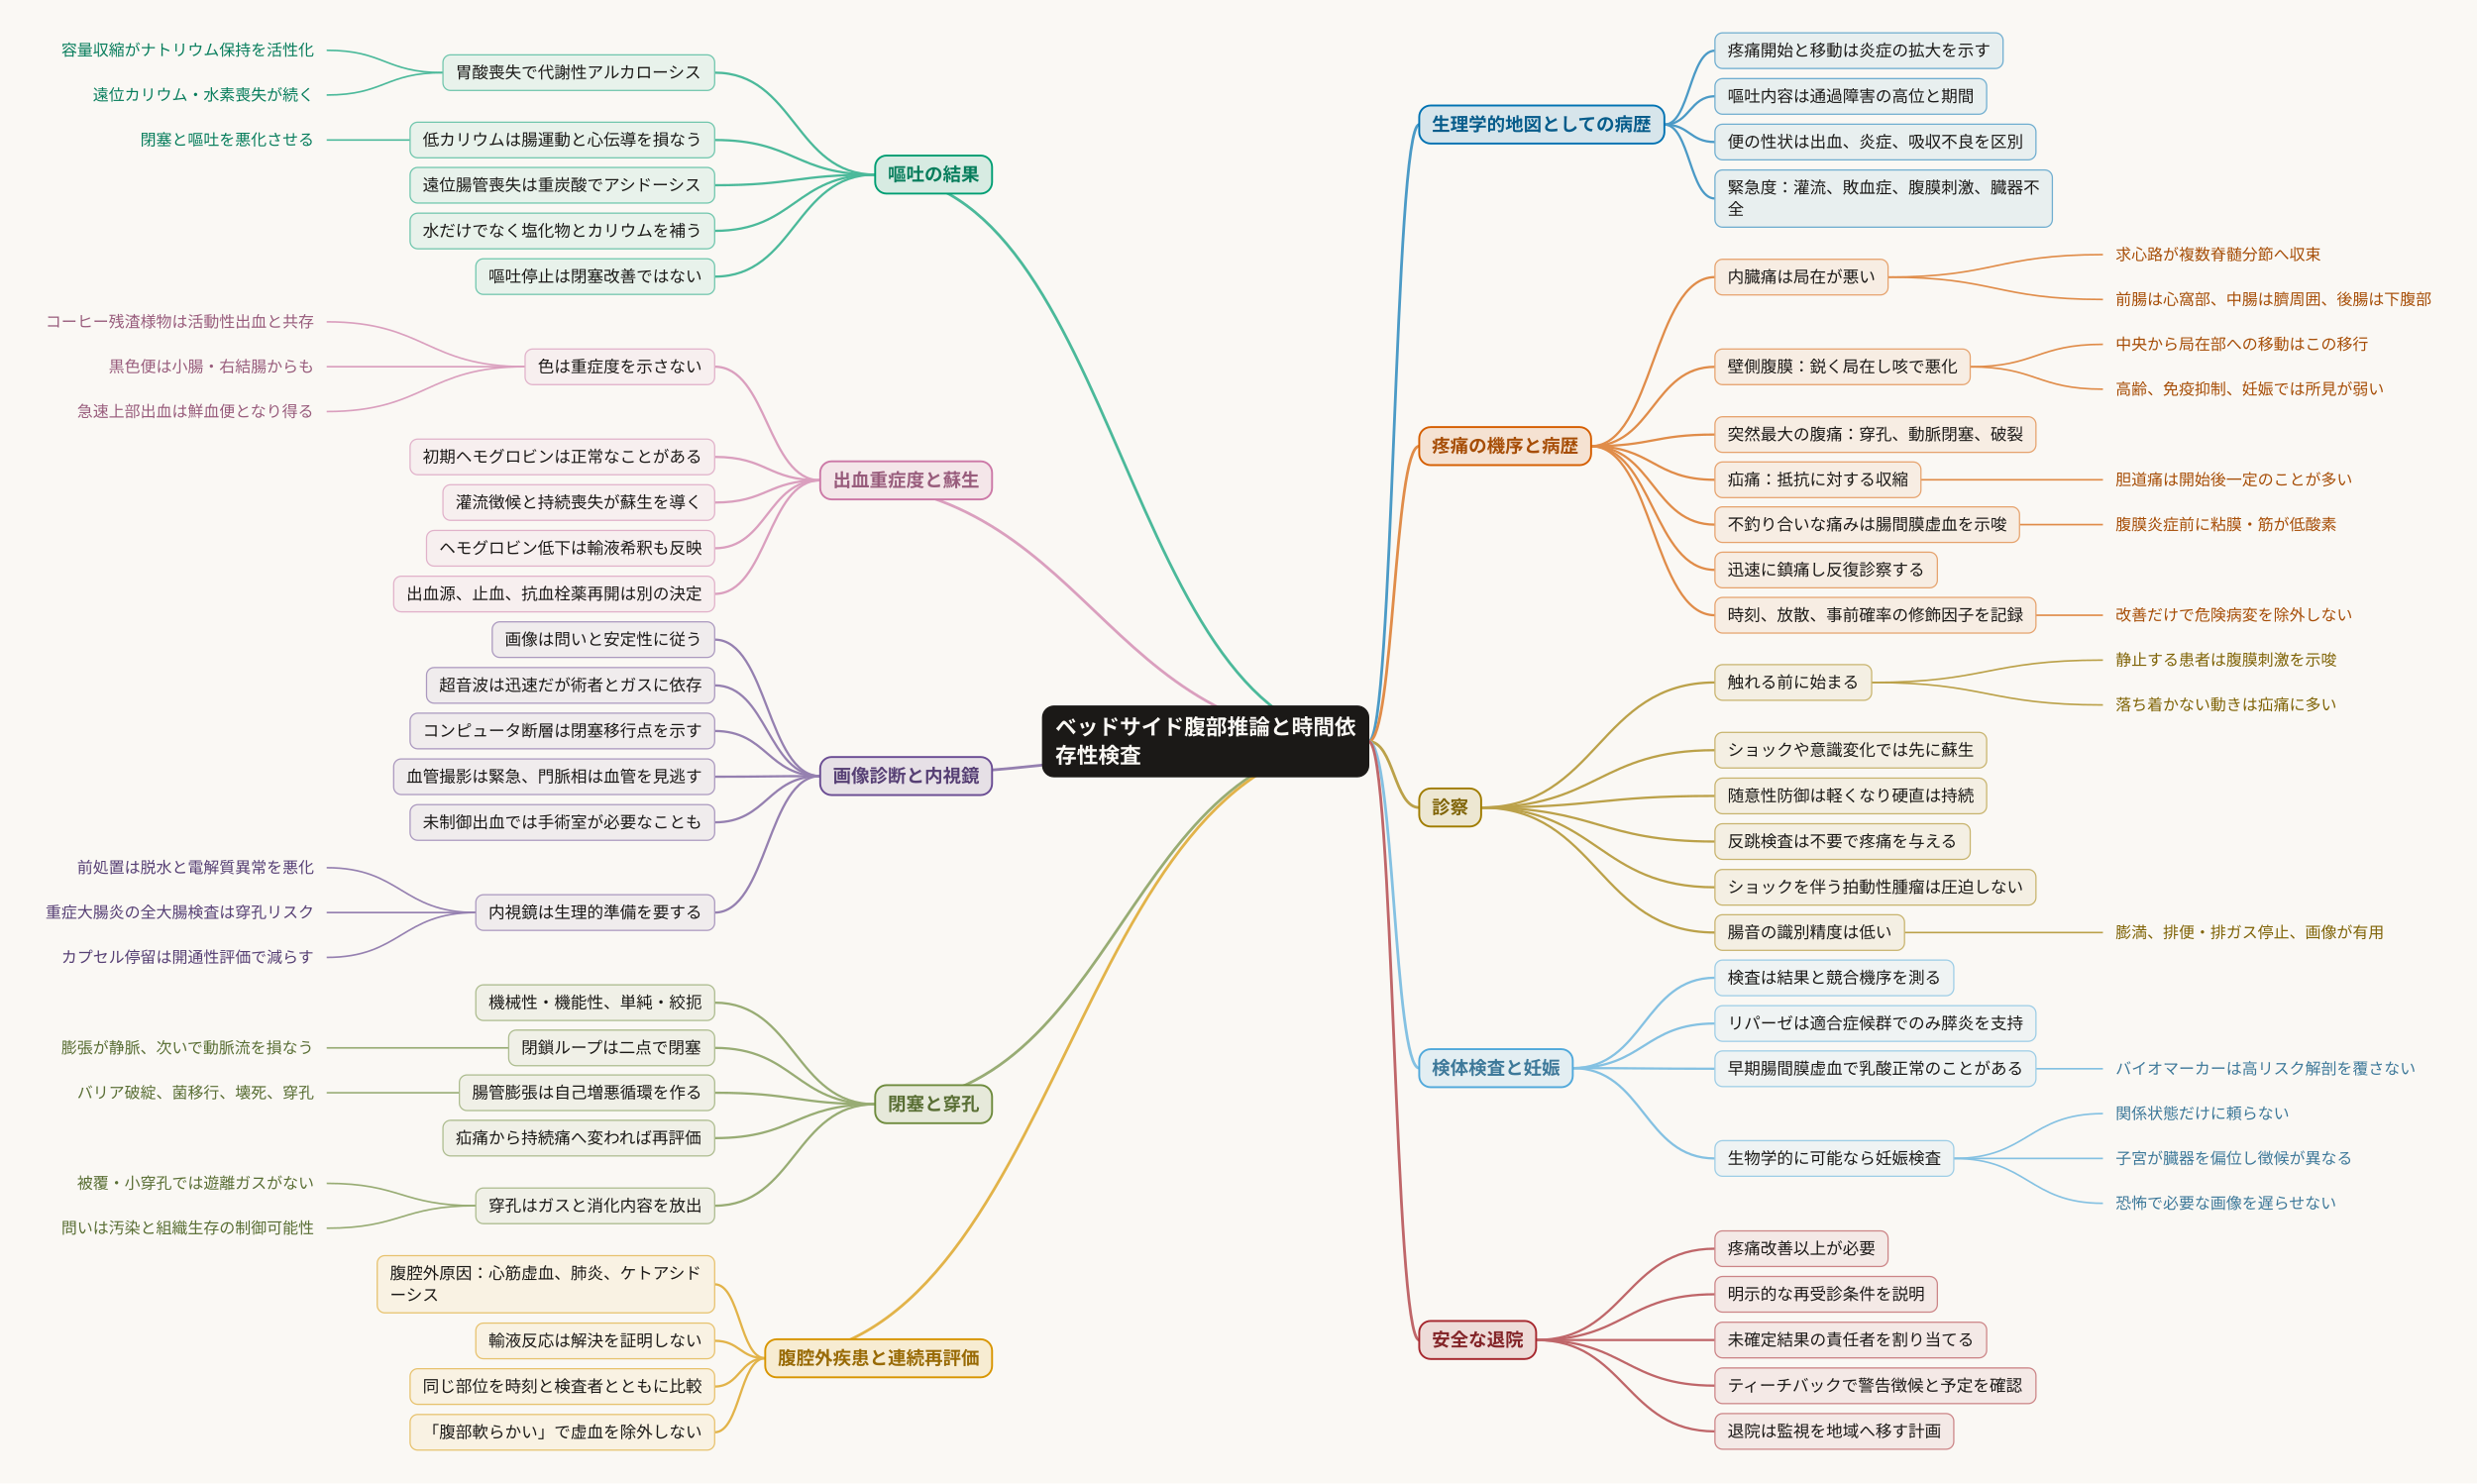
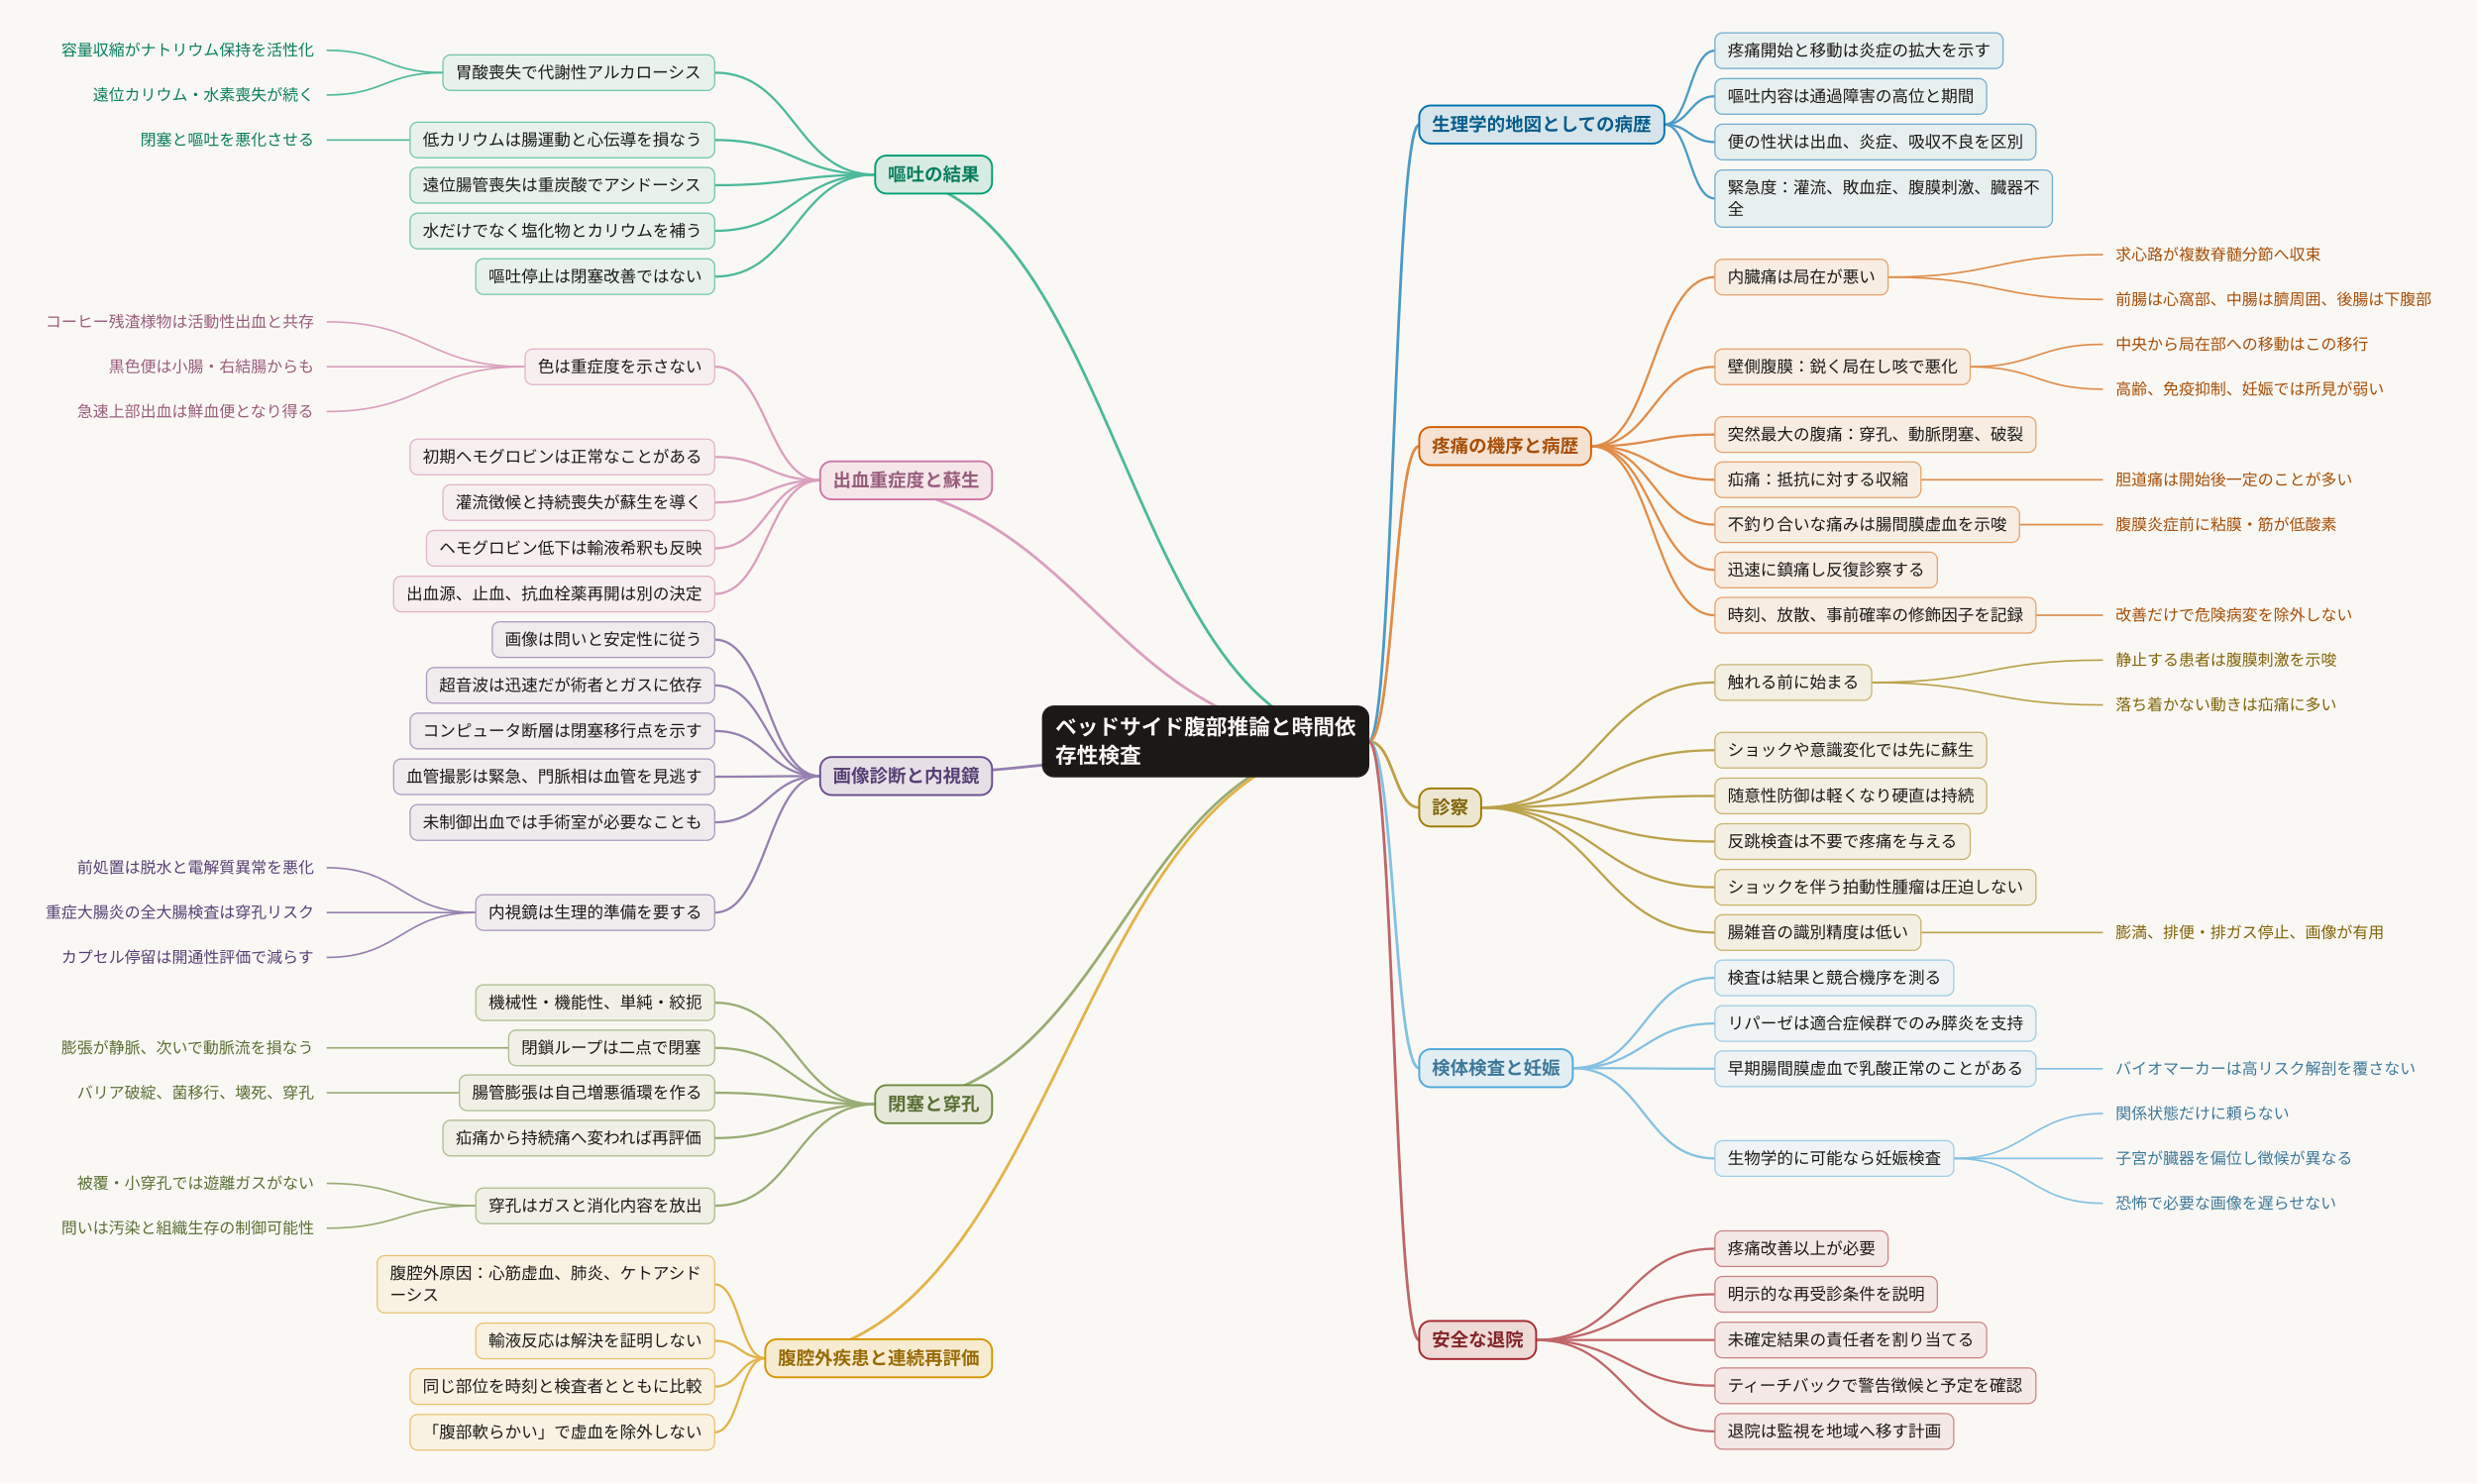
<svg xmlns="http://www.w3.org/2000/svg" class="mm" viewBox="0 0 1960 1174" width="1960" height="1174" role="img" aria-label="ベッドサイド腹部推論と時間依存性検査">
  <style>
  .mm-bg { fill: #faf8f4; }
  .mm text { font-family: 'Hiragino Sans', 'Noto Sans JP', ui-sans-serif, sans-serif; fill: #1b1917; }
  .mm .link { fill: none; stroke: #c9c1b4; }
  .mm .box { fill: none; stroke: none; }
  .mm .d0 .box { fill: #1b1917; stroke: #1b1917; }
  .mm .d0 text { fill: #faf8f4; font-weight: 650; }
  .mm .d1 text { font-weight: 600; }

  .mm .link.b0 { stroke: #4b9ac6; }
  .mm .b0.d1 .box { fill: #d7e5eb; stroke: #0072B2; stroke-width: 1.5; }
  .mm .b0.d1 text { fill: #075c8b; }
  .mm .b0.d2 .box { fill: #e8efef; stroke: #70aed0; }
  .mm .b0.d3 text, .mm .b0.d4 text { fill: #075c8b; }

  .mm .link.b1 { stroke: #e08c49; }
  .mm .b1.d1 .box { fill: #f5e2d2; stroke: #D55E00; stroke-width: 1.5; }
  .mm .b1.d1 text { fill: #a64d06; }
  .mm .b1.d2 .box { fill: #f7ede3; stroke: #e6a36e; }
  .mm .b1.d3 text, .mm .b1.d4 text { fill: #a64d06; }

  .mm .link.b2 { stroke: #4bb99a; }
  .mm .b2.d1 .box { fill: #d7ebe2; stroke: #009E73; stroke-width: 1.5; }
  .mm .b2.d1 text { fill: #077d5c; }
  .mm .b2.d2 .box { fill: #e8f2eb; stroke: #70c6ad; }
  .mm .b2.d3 text, .mm .b2.d4 text { fill: #077d5c; }

  .mm .link.b3 { stroke: #da9fbe; }
  .mm .b3.d1 .box { fill: #f4e6e9; stroke: #CC79A7; stroke-width: 1.5; }
  .mm .b3.d1 text { fill: #985c7c; }
  .mm .b3.d2 .box { fill: #f7efef; stroke: #e1b2ca; }
  .mm .b3.d3 text, .mm .b3.d4 text { fill: #985c7c; }

  .mm .link.b4 { stroke: #bba149; }
  .mm .b4.d1 .box { fill: #ede7d2; stroke: #A07C00; stroke-width: 1.5; }
  .mm .b4.d1 text { fill: #7f6306; }
  .mm .b4.d2 .box { fill: #f4efe3; stroke: #c8b46e; }
  .mm .b4.d3 text, .mm .b4.d4 text { fill: #7f6306; }

  .mm .link.b5 { stroke: #84c1e2; }
  .mm .b5.d1 .box { fill: #e3eef2; stroke: #51a9db; stroke-width: 1.5; }
  .mm .b5.d1 text { fill: #3d7899; }
  .mm .b5.d2 .box { fill: #eff3f3; stroke: #9dcde6; }
  .mm .b5.d3 text, .mm .b5.d4 text { fill: #3d7899; }

  .mm .link.b6 { stroke: #9580b0; }
  .mm .b6.d1 .box { fill: #e6e0e6; stroke: #6A4C93; stroke-width: 1.5; }
  .mm .b6.d1 text { fill: #563f74; }
  .mm .b6.d2 .box { fill: #f0eced; stroke: #ab99bf; }
  .mm .b6.d3 text, .mm .b6.d4 text { fill: #563f74; }

  .mm .link.b7 { stroke: #98ac74; }
  .mm .b7.d1 .box { fill: #e6e9da; stroke: #6E8B3D; stroke-width: 1.5; }
  .mm .b7.d1 text { fill: #596e34; }
  .mm .b7.d2 .box { fill: #f0f0e7; stroke: #adbc8f; }
  .mm .b7.d3 text, .mm .b7.d4 text { fill: #596e34; }

  .mm .link.b8 { stroke: #e2b349; }
  .mm .b8.d1 .box { fill: #f7ecd2; stroke: #d89500; stroke-width: 1.5; }
  .mm .b8.d1 text { fill: #986a05; }
  .mm .b8.d2 .box { fill: #f9f2e3; stroke: #e7c26e; }
  .mm .b8.d3 text, .mm .b8.d4 text { fill: #986a05; }

  .mm .link.b9 { stroke: #bf6669; }
  .mm .b9.d1 .box { fill: #eedbd8; stroke: #A6272E; stroke-width: 1.5; }
  .mm .b9.d1 text { fill: #832428; }
  .mm .b9.d2 .box { fill: #f4e9e6; stroke: #cc8587; }
  .mm .b9.d3 text, .mm .b9.d4 text { fill: #832428; }
@media (prefers-color-scheme: dark) {
  .mm-bg { fill: #12100e; }
  .mm text { font-family: 'Hiragino Sans', 'Noto Sans JP', ui-sans-serif, sans-serif; fill: #ece7df; }
  .mm .link { fill: none; stroke: #3d3833; }
  .mm .box { fill: none; stroke: none; }
  .mm .d0 .box { fill: #ece7df; stroke: #ece7df; }
  .mm .d0 text { fill: #12100e; font-weight: 650; }
  .mm .d1 text { font-weight: 600; }

  .mm .link.b0 { stroke: #2d6a8d; }
  .mm .b0.d1 .box { fill: #172227; stroke: #3891c3; stroke-width: 1.5; }
  .mm .b0.d1 text { fill: #65a6ca; }
  .mm .b0.d2 .box { fill: #15191b; stroke: #275772; }
  .mm .b0.d3 text, .mm .b0.d4 text { fill: #65a6ca; }

  .mm .link.b1 { stroke: #a15f2b; }
  .mm .b1.d1 .box { fill: #2f2014; stroke: #de8138; stroke-width: 1.5; }
  .mm .b1.d1 text { fill: #e29a62; }
  .mm .b1.d2 .box { fill: #201811; stroke: #824e25; }
  .mm .b1.d3 text, .mm .b1.d4 text { fill: #e29a62; }

  .mm .link.b2 { stroke: #2d826a; }
  .mm .b2.d1 .box { fill: #172720; stroke: #38b392; stroke-width: 1.5; }
  .mm .b2.d1 text { fill: #65c0a5; }
  .mm .b2.d2 .box { fill: #151b17; stroke: #276a57; }
  .mm .b2.d3 text, .mm .b2.d4 text { fill: #65c0a5; }

  .mm .link.b3 { stroke: #9c6e86; }
  .mm .b3.d1 .box { fill: #2e2326; stroke: #d796ba; stroke-width: 1.5; }
  .mm .b3.d1 text { fill: #dcaac3; }
  .mm .b3.d2 .box { fill: #20191a; stroke: #7e5a6d; }
  .mm .b3.d3 text, .mm .b3.d4 text { fill: #dcaac3; }

  .mm .link.b4 { stroke: #84702b; }
  .mm .b4.d1 .box { fill: #292314; stroke: #b59938; stroke-width: 1.5; }
  .mm .b4.d1 text { fill: #c3ac62; }
  .mm .b4.d2 .box { fill: #1d1a11; stroke: #6c5b25; }
  .mm .b4.d3 text, .mm .b4.d4 text { fill: #c3ac62; }

  .mm .link.b5 { stroke: #5c8eab; }
  .mm .b5.d1 .box { fill: #21292d; stroke: #7bc4ee; stroke-width: 1.5; }
  .mm .b5.d1 text { fill: #97cdea; }
  .mm .b5.d2 .box { fill: #191d1e; stroke: #4c7389; }
  .mm .b5.d3 text, .mm .b5.d4 text { fill: #97cdea; }

  .mm .link.b6 { stroke: #67557c; }
  .mm .b6.d1 .box { fill: #231e24; stroke: #8b73ab; stroke-width: 1.5; }
  .mm .b6.d1 text { fill: #a390b8; }
  .mm .b6.d2 .box { fill: #1a1719; stroke: #554664; }
  .mm .b6.d3 text, .mm .b6.d4 text { fill: #a390b8; }

  .mm .link.b7 { stroke: #69784d; }
  .mm .b7.d1 .box { fill: #23251b; stroke: #8ea568; stroke-width: 1.5; }
  .mm .b7.d1 text { fill: #a6b686; }
  .mm .b7.d2 .box { fill: #1b1a14; stroke: #566240; }
  .mm .b7.d3 text, .mm .b7.d4 text { fill: #a6b686; }

  .mm .link.b8 { stroke: #ab832b; }
  .mm .b8.d1 .box { fill: #312714; stroke: #ecb438; stroke-width: 1.5; }
  .mm .b8.d1 text { fill: #ecc162; }
  .mm .b8.d2 .box { fill: #211b11; stroke: #8a6a25; }
  .mm .b8.d3 text, .mm .b8.d4 text { fill: #ecc162; }

  .mm .link.b9 { stroke: #884245; }
  .mm .b9.d1 .box { fill: #2a1a19; stroke: #ba575c; stroke-width: 1.5; }
  .mm .b9.d1 text { fill: #c67b7d; }
  .mm .b9.d2 .box { fill: #1e1513; stroke: #6e3739; }
  .mm .b9.d3 text, .mm .b9.d4 text { fill: #c67b7d; }
}
</style>
  <rect class="mm-bg" width="1960" height="1174" />
  <path class="link b0" data-depth="1" stroke-width="2.2" d="M1083.0,586.8 C1103.0,586.8 1103.0,98.6 1123.0,98.6" />
  <path class="link b1" data-depth="1" stroke-width="2.2" d="M1083.0,586.8 C1103.0,586.8 1103.0,353.1 1123.0,353.1" />
  <path class="link b2" data-depth="1" stroke-width="2.2" d="M1083.0,586.8 C887.8,586.8 887.8,138.2 692.5,138.2" />
  <path class="link b3" data-depth="1" stroke-width="2.2" d="M1083.0,586.8 C866.0,586.8 866.0,380.1 649.0,380.1" />
  <path class="link b4" data-depth="1" stroke-width="2.2" d="M1083.0,586.8 C1103.0,586.8 1103.0,639.1 1123.0,639.1" />
  <path class="link b5" data-depth="1" stroke-width="2.2" d="M1083.0,586.8 C1103.0,586.8 1103.0,845.3 1123.0,845.3" />
  <path class="link b6" data-depth="1" stroke-width="2.2" d="M1083.0,586.8 C866.0,586.8 866.0,614.2 649.0,614.2" />
  <path class="link b7" data-depth="1" stroke-width="2.2" d="M1083.0,586.8 C887.8,586.8 887.8,873.9 692.5,873.9" />
  <path class="link b8" data-depth="1" stroke-width="2.2" d="M1083.0,586.8 C844.2,586.8 844.2,1074.9 605.5,1074.9" />
  <path class="link b9" data-depth="1" stroke-width="2.2" d="M1083.0,586.8 C1103.0,586.8 1103.0,1060.5 1123.0,1060.5" />
  <g class="node d0 b0" data-depth="0">
    <rect class="box" x="825.0" y="558.8" width="258.0" height="55.9" rx="9" />
    <text x="835.0" y="581.3" font-size="17.0">ベッドサイド腹部推論と時間依</text>
    <text x="835.0" y="603.8" font-size="17.0">存性検査</text>
  </g>
  <path class="link b0" data-depth="2" stroke-width="1.8" d="M1317.0,98.6 C1337.0,98.6 1337.0,40.1 1357.0,40.1" />
  <path class="link b0" data-depth="2" stroke-width="1.8" d="M1317.0,98.6 C1337.0,98.6 1337.0,76.2 1357.0,76.2" />
  <path class="link b0" data-depth="2" stroke-width="1.8" d="M1317.0,98.6 C1337.0,98.6 1337.0,112.4 1357.0,112.4" />
  <path class="link b0" data-depth="2" stroke-width="1.8" d="M1317.0,98.6 C1337.0,98.6 1337.0,157.1 1357.0,157.1" />
  <g class="node d1 b0" data-depth="1">
    <rect class="box" x="1123.0" y="83.5" width="194.0" height="30.1" rx="9" />
    <text x="1133.0" y="103.5" font-size="14.5">生理学的地図としての病歴</text>
  </g>
  <g class="node d2 b0" data-depth="2">
    <rect class="box" x="1357.0" y="26.0" width="228.0" height="28.2" rx="6" />
    <text x="1367.0" y="44.5" font-size="13.0">疼痛開始と移動は炎症の拡大を示す</text>
  </g>
  <g class="node d2 b0" data-depth="2">
    <rect class="box" x="1357.0" y="62.2" width="215.0" height="28.2" rx="6" />
    <text x="1367.0" y="80.7" font-size="13.0">嘔吐内容は通過障害の高位と期間</text>
  </g>
  <g class="node d2 b0" data-depth="2">
    <rect class="box" x="1357.0" y="98.3" width="254.0" height="28.2" rx="6" />
    <text x="1367.0" y="116.8" font-size="13.0">便の性状は出血、炎症、吸収不良を区別</text>
  </g>
  <g class="node d2 b0" data-depth="2">
    <rect class="box" x="1357.0" y="134.5" width="267.0" height="45.3" rx="6" />
    <text x="1367.0" y="153.0" font-size="13.0">緊急度：灌流、敗血症、腹膜刺激、臓器不</text>
    <text x="1367.0" y="170.1" font-size="13.0">全</text>
  </g>
  <path class="link b1" data-depth="2" stroke-width="1.8" d="M1259.0,353.1 C1308.0,353.1 1308.0,219.3 1357.0,219.3" />
  <path class="link b1" data-depth="2" stroke-width="1.8" d="M1259.0,353.1 C1308.0,353.1 1308.0,290.3 1357.0,290.3" />
  <path class="link b1" data-depth="2" stroke-width="1.8" d="M1259.0,353.1 C1308.0,353.1 1308.0,343.9 1357.0,343.9" />
  <path class="link b1" data-depth="2" stroke-width="1.8" d="M1259.0,353.1 C1308.0,353.1 1308.0,379.7 1357.0,379.7" />
  <path class="link b1" data-depth="2" stroke-width="1.8" d="M1259.0,353.1 C1308.0,353.1 1308.0,415.2 1357.0,415.2" />
  <path class="link b1" data-depth="2" stroke-width="1.8" d="M1259.0,353.1 C1308.0,353.1 1308.0,451.0 1357.0,451.0" />
  <path class="link b1" data-depth="2" stroke-width="1.8" d="M1259.0,353.1 C1308.0,353.1 1308.0,486.9 1357.0,486.9" />
  <g class="node d1 b1" data-depth="1">
    <rect class="box" x="1123.0" y="338.0" width="136.0" height="30.1" rx="9" />
    <text x="1133.0" y="358.0" font-size="14.5">疼痛の機序と病歴</text>
  </g>
  <path class="link b1" data-depth="3" stroke-width="1.3" d="M1494.0,219.3 C1579.0,219.3 1579.0,201.5 1664.0,201.5" />
  <path class="link b1" data-depth="3" stroke-width="1.3" d="M1494.0,219.3 C1579.0,219.3 1579.0,237.0 1664.0,237.0" />
  <g class="node d2 b1" data-depth="2">
    <rect class="box" x="1357.0" y="205.2" width="137.0" height="28.2" rx="6" />
    <text x="1367.0" y="223.7" font-size="13.0">内臓痛は局在が悪い</text>
  </g>
  <g class="node d3 b1" data-depth="3">
    <rect class="box" x="1664.0" y="187.8" width="182.5" height="27.5" rx="6" />
    <text x="1674.0" y="205.8" font-size="12.5">求心路が複数脊髄分節へ収束</text>
  </g>
  <g class="node d3 b1" data-depth="3">
    <rect class="box" x="1664.0" y="223.3" width="270.0" height="27.5" rx="6" />
    <text x="1674.0" y="241.3" font-size="12.5">前腸は心窩部、中腸は臍周囲、後腸は下腹部</text>
  </g>
  <path class="link b1" data-depth="3" stroke-width="1.3" d="M1559.0,290.3 C1611.5,290.3 1611.5,272.5 1664.0,272.5" />
  <path class="link b1" data-depth="3" stroke-width="1.3" d="M1559.0,290.3 C1611.5,290.3 1611.5,308.0 1664.0,308.0" />
  <g class="node d2 b1" data-depth="2">
    <rect class="box" x="1357.0" y="276.2" width="202.0" height="28.2" rx="6" />
    <text x="1367.0" y="294.7" font-size="13.0">壁側腹膜：鋭く局在し咳で悪化</text>
  </g>
  <g class="node d3 b1" data-depth="3">
    <rect class="box" x="1664.0" y="258.8" width="220.0" height="27.5" rx="6" />
    <text x="1674.0" y="276.8" font-size="12.5">中央から局在部への移動はこの移行</text>
  </g>
  <g class="node d3 b1" data-depth="3">
    <rect class="box" x="1664.0" y="294.3" width="232.5" height="27.5" rx="6" />
    <text x="1674.0" y="312.3" font-size="12.5">高齢、免疫抑制、妊娠では所見が弱い</text>
  </g>
  <g class="node d2 b1" data-depth="2">
    <rect class="box" x="1357.0" y="329.8" width="254.0" height="28.2" rx="6" />
    <text x="1367.0" y="348.3" font-size="13.0">突然最大の腹痛：穿孔、動脈閉塞、破裂</text>
  </g>
  <path class="link b1" data-depth="3" stroke-width="1.3" d="M1520.0,379.7 C1592.0,379.7 1592.0,379.7 1664.0,379.7" />
  <g class="node d2 b1" data-depth="2">
    <rect class="box" x="1357.0" y="365.6" width="163.0" height="28.2" rx="6" />
    <text x="1367.0" y="384.1" font-size="13.0">疝痛：抵抗に対する収縮</text>
  </g>
  <g class="node d3 b1" data-depth="3">
    <rect class="box" x="1664.0" y="366.0" width="207.5" height="27.5" rx="6" />
    <text x="1674.0" y="384.0" font-size="12.5">胆道痛は開始後一定のことが多い</text>
  </g>
  <path class="link b1" data-depth="3" stroke-width="1.3" d="M1598.0,415.2 C1631.0,415.2 1631.0,415.2 1664.0,415.2" />
  <g class="node d2 b1" data-depth="2">
    <rect class="box" x="1357.0" y="401.1" width="241.0" height="28.2" rx="6" />
    <text x="1367.0" y="419.6" font-size="13.0">不釣り合いな痛みは腸間膜虚血を示唆</text>
  </g>
  <g class="node d3 b1" data-depth="3">
    <rect class="box" x="1664.0" y="401.5" width="195.0" height="27.5" rx="6" />
    <text x="1674.0" y="419.5" font-size="12.5">腹膜炎症前に粘膜・筋が低酸素</text>
  </g>
  <g class="node d2 b1" data-depth="2">
    <rect class="box" x="1357.0" y="437.0" width="176.0" height="28.2" rx="6" />
    <text x="1367.0" y="455.5" font-size="13.0">迅速に鎮痛し反復診察する</text>
  </g>
  <path class="link b1" data-depth="3" stroke-width="1.3" d="M1611.0,486.9 C1637.5,486.9 1637.5,486.9 1664.0,486.9" />
  <g class="node d2 b1" data-depth="2">
    <rect class="box" x="1357.0" y="472.8" width="254.0" height="28.2" rx="6" />
    <text x="1367.0" y="491.3" font-size="13.0">時刻、放散、事前確率の修飾因子を記録</text>
  </g>
  <g class="node d3 b1" data-depth="3">
    <rect class="box" x="1664.0" y="473.1" width="207.5" height="27.5" rx="6" />
    <text x="1674.0" y="491.1" font-size="12.5">改善だけで危険病変を除外しない</text>
  </g>
  <path class="link b2" data-depth="2" stroke-width="1.8" d="M692.5,138.2 C629.0,138.2 629.0,57.5 565.5,57.5" />
  <path class="link b2" data-depth="2" stroke-width="1.8" d="M692.5,138.2 C629.0,138.2 629.0,110.8 565.5,110.8" />
  <path class="link b2" data-depth="2" stroke-width="1.8" d="M692.5,138.2 C629.0,138.2 629.0,146.6 565.5,146.6" />
  <path class="link b2" data-depth="2" stroke-width="1.8" d="M692.5,138.2 C629.0,138.2 629.0,182.7 565.5,182.7" />
  <path class="link b2" data-depth="2" stroke-width="1.8" d="M692.5,138.2 C629.0,138.2 629.0,218.9 565.5,218.9" />
  <g class="node d1 b2" data-depth="1">
    <rect class="box" x="692.5" y="123.1" width="92.5" height="30.1" rx="9" />
    <text x="702.5" y="143.1" font-size="14.5">嘔吐の結果</text>
  </g>
  <path class="link b2" data-depth="3" stroke-width="1.3" d="M350.5,57.5 C304.5,57.5 304.5,39.8 258.5,39.8" />
  <path class="link b2" data-depth="3" stroke-width="1.3" d="M350.5,57.5 C304.5,57.5 304.5,75.2 258.5,75.2" />
  <g class="node d2 b2" data-depth="2">
    <rect class="box" x="350.5" y="43.4" width="215.0" height="28.2" rx="6" />
    <text x="360.5" y="61.9" font-size="13.0">胃酸喪失で代謝性アルカローシス</text>
  </g>
  <g class="node d3 b2" data-depth="3">
    <rect class="box" x="38.5" y="26.0" width="220.0" height="27.5" rx="6" />
    <text x="48.5" y="44.0" font-size="12.5">容量収縮がナトリウム保持を活性化</text>
  </g>
  <g class="node d3 b2" data-depth="3">
    <rect class="box" x="63.5" y="61.5" width="195.0" height="27.5" rx="6" />
    <text x="73.5" y="79.5" font-size="12.5">遠位カリウム・水素喪失が続く</text>
  </g>
  <path class="link b2" data-depth="3" stroke-width="1.3" d="M324.5,110.8 C291.5,110.8 291.5,110.8 258.5,110.8" />
  <g class="node d2 b2" data-depth="2">
    <rect class="box" x="324.5" y="96.7" width="241.0" height="28.2" rx="6" />
    <text x="334.5" y="115.2" font-size="13.0">低カリウムは腸運動と心伝導を損なう</text>
  </g>
  <g class="node d3 b2" data-depth="3">
    <rect class="box" x="101.0" y="97.0" width="157.5" height="27.5" rx="6" />
    <text x="111.0" y="115.0" font-size="12.5">閉塞と嘔吐を悪化させる</text>
  </g>
  <g class="node d2 b2" data-depth="2">
    <rect class="box" x="324.5" y="132.5" width="241.0" height="28.2" rx="6" />
    <text x="334.5" y="151.0" font-size="13.0">遠位腸管喪失は重炭酸でアシドーシス</text>
  </g>
  <g class="node d2 b2" data-depth="2">
    <rect class="box" x="324.5" y="168.7" width="241.0" height="28.2" rx="6" />
    <text x="334.5" y="187.2" font-size="13.0">水だけでなく塩化物とカリウムを補う</text>
  </g>
  <g class="node d2 b2" data-depth="2">
    <rect class="box" x="376.5" y="204.8" width="189.0" height="28.2" rx="6" />
    <text x="386.5" y="223.3" font-size="13.0">嘔吐停止は閉塞改善ではない</text>
  </g>
  <path class="link b3" data-depth="2" stroke-width="1.8" d="M649.0,380.1 C607.2,380.1 607.2,290.2 565.5,290.2" />
  <path class="link b3" data-depth="2" stroke-width="1.8" d="M649.0,380.1 C607.2,380.1 607.2,361.6 565.5,361.6" />
  <path class="link b3" data-depth="2" stroke-width="1.8" d="M649.0,380.1 C607.2,380.1 607.2,397.7 565.5,397.7" />
  <path class="link b3" data-depth="2" stroke-width="1.8" d="M649.0,380.1 C607.2,380.1 607.2,433.9 565.5,433.9" />
  <path class="link b3" data-depth="2" stroke-width="1.8" d="M649.0,380.1 C607.2,380.1 607.2,470.0 565.5,470.0" />
  <g class="node d1 b3" data-depth="1">
    <rect class="box" x="649.0" y="365.1" width="136.0" height="30.1" rx="9" />
    <text x="659.0" y="385.1" font-size="14.5">出血重症度と蘇生</text>
  </g>
  <path class="link b3" data-depth="3" stroke-width="1.3" d="M415.5,290.2 C337.0,290.2 337.0,254.7 258.5,254.7" />
  <path class="link b3" data-depth="3" stroke-width="1.3" d="M415.5,290.2 C337.0,290.2 337.0,290.2 258.5,290.2" />
  <path class="link b3" data-depth="3" stroke-width="1.3" d="M415.5,290.2 C337.0,290.2 337.0,325.7 258.5,325.7" />
  <g class="node d2 b3" data-depth="2">
    <rect class="box" x="415.5" y="276.2" width="150.0" height="28.2" rx="6" />
    <text x="425.5" y="294.7" font-size="13.0">色は重症度を示さない</text>
  </g>
  <g class="node d3 b3" data-depth="3">
    <rect class="box" x="26.0" y="241.0" width="232.5" height="27.5" rx="6" />
    <text x="36.0" y="259.0" font-size="12.5">コーヒー残渣様物は活動性出血と共存</text>
  </g>
  <g class="node d3 b3" data-depth="3">
    <rect class="box" x="76.0" y="276.5" width="182.5" height="27.5" rx="6" />
    <text x="86.0" y="294.5" font-size="12.5">黒色便は小腸・右結腸からも</text>
  </g>
  <g class="node d3 b3" data-depth="3">
    <rect class="box" x="51.0" y="312.0" width="207.5" height="27.5" rx="6" />
    <text x="61.0" y="330.0" font-size="12.5">急速上部出血は鮮血便となり得る</text>
  </g>
  <g class="node d2 b3" data-depth="2">
    <rect class="box" x="324.5" y="347.5" width="241.0" height="28.2" rx="6" />
    <text x="334.5" y="366.0" font-size="13.0">初期ヘモグロビンは正常なことがある</text>
  </g>
  <g class="node d2 b3" data-depth="2">
    <rect class="box" x="350.5" y="383.6" width="215.0" height="28.2" rx="6" />
    <text x="360.5" y="402.1" font-size="13.0">灌流徴候と持続喪失が蘇生を導く</text>
  </g>
  <g class="node d2 b3" data-depth="2">
    <rect class="box" x="337.5" y="419.8" width="228.0" height="28.2" rx="6" />
    <text x="347.5" y="438.3" font-size="13.0">ヘモグロビン低下は輸液希釈も反映</text>
  </g>
  <g class="node d2 b3" data-depth="2">
    <rect class="box" x="311.5" y="456.0" width="254.0" height="28.2" rx="6" />
    <text x="321.5" y="474.5" font-size="13.0">出血源、止血、抗血栓薬再開は別の決定</text>
  </g>
  <path class="link b4" data-depth="2" stroke-width="1.8" d="M1172.0,639.1 C1264.5,639.1 1264.5,540.1 1357.0,540.1" />
  <path class="link b4" data-depth="2" stroke-width="1.8" d="M1172.0,639.1 C1264.5,639.1 1264.5,593.7 1357.0,593.7" />
  <path class="link b4" data-depth="2" stroke-width="1.8" d="M1172.0,639.1 C1264.5,639.1 1264.5,629.9 1357.0,629.9" />
  <path class="link b4" data-depth="2" stroke-width="1.8" d="M1172.0,639.1 C1264.5,639.1 1264.5,666.0 1357.0,666.0" />
  <path class="link b4" data-depth="2" stroke-width="1.8" d="M1172.0,639.1 C1264.5,639.1 1264.5,702.2 1357.0,702.2" />
  <path class="link b4" data-depth="2" stroke-width="1.8" d="M1172.0,639.1 C1264.5,639.1 1264.5,738.0 1357.0,738.0" />
  <g class="node d1 b4" data-depth="1">
    <rect class="box" x="1123.0" y="624.0" width="49.0" height="30.1" rx="9" />
    <text x="1133.0" y="644.0" font-size="14.5">診察</text>
  </g>
  <path class="link b4" data-depth="3" stroke-width="1.3" d="M1481.0,540.1 C1572.5,540.1 1572.5,522.4 1664.0,522.4" />
  <path class="link b4" data-depth="3" stroke-width="1.3" d="M1481.0,540.1 C1572.5,540.1 1572.5,557.9 1664.0,557.9" />
  <g class="node d2 b4" data-depth="2">
    <rect class="box" x="1357.0" y="526.0" width="124.0" height="28.2" rx="6" />
    <text x="1367.0" y="544.5" font-size="13.0">触れる前に始まる</text>
  </g>
  <g class="node d3 b4" data-depth="3">
    <rect class="box" x="1664.0" y="508.6" width="195.0" height="27.5" rx="6" />
    <text x="1674.0" y="526.6" font-size="12.5">静止する患者は腹膜刺激を示唆</text>
  </g>
  <g class="node d3 b4" data-depth="3">
    <rect class="box" x="1664.0" y="544.1" width="195.0" height="27.5" rx="6" />
    <text x="1674.0" y="562.1" font-size="12.5">落ち着かない動きは疝痛に多い</text>
  </g>
  <g class="node d2 b4" data-depth="2">
    <rect class="box" x="1357.0" y="579.6" width="215.0" height="28.2" rx="6" />
    <text x="1367.0" y="598.1" font-size="13.0">ショックや意識変化では先に蘇生</text>
  </g>
  <g class="node d2 b4" data-depth="2">
    <rect class="box" x="1357.0" y="615.8" width="215.0" height="28.2" rx="6" />
    <text x="1367.0" y="634.3" font-size="13.0">随意性防御は軽くなり硬直は持続</text>
  </g>
  <g class="node d2 b4" data-depth="2">
    <rect class="box" x="1357.0" y="651.9" width="202.0" height="28.2" rx="6" />
    <text x="1367.0" y="670.4" font-size="13.0">反跳検査は不要で疼痛を与える</text>
  </g>
  <g class="node d2 b4" data-depth="2">
    <rect class="box" x="1357.0" y="688.1" width="254.0" height="28.2" rx="6" />
    <text x="1367.0" y="706.6" font-size="13.0">ショックを伴う拍動性腫瘤は圧迫しない</text>
  </g>
-   <path class="link b4" data-depth="3" stroke-width="1.3" d="M1507.0,738.0 C1585.5,738.0 1585.5,738.0 1664.0,738.0" />
+   <path class="link b4" data-depth="3" stroke-width="1.3" d="M1520.0,738.0 C1592.0,738.0 1592.0,738.0 1664.0,738.0" />
  <g class="node d2 b4" data-depth="2">
-     <rect class="box" x="1357.0" y="723.9" width="150.0" height="28.2" rx="6" />
-     <text x="1367.0" y="742.4" font-size="13.0">腸音の識別精度は低い</text>
+     <rect class="box" x="1357.0" y="723.9" width="163.0" height="28.2" rx="6" />
+     <text x="1367.0" y="742.4" font-size="13.0">腸雑音の識別精度は低い</text>
  </g>
  <g class="node d3 b4" data-depth="3">
    <rect class="box" x="1664.0" y="724.3" width="232.5" height="27.5" rx="6" />
    <text x="1674.0" y="742.3" font-size="12.5">膨満、排便・排ガス停止、画像が有用</text>
  </g>
  <path class="link b5" data-depth="2" stroke-width="1.8" d="M1244.5,845.3 C1300.8,845.3 1300.8,773.8 1357.0,773.8" />
  <path class="link b5" data-depth="2" stroke-width="1.8" d="M1244.5,845.3 C1300.8,845.3 1300.8,810.0 1357.0,810.0" />
  <path class="link b5" data-depth="2" stroke-width="1.8" d="M1244.5,845.3 C1300.8,845.3 1300.8,845.8 1357.0,845.8" />
  <path class="link b5" data-depth="2" stroke-width="1.8" d="M1244.5,845.3 C1300.8,845.3 1300.8,916.8 1357.0,916.8" />
  <g class="node d1 b5" data-depth="1">
    <rect class="box" x="1123.0" y="830.3" width="121.5" height="30.1" rx="9" />
    <text x="1133.0" y="850.3" font-size="14.5">検体検査と妊娠</text>
  </g>
  <g class="node d2 b5" data-depth="2">
    <rect class="box" x="1357.0" y="759.8" width="189.0" height="28.2" rx="6" />
    <text x="1367.0" y="778.3" font-size="13.0">検査は結果と競合機序を測る</text>
  </g>
  <g class="node d2 b5" data-depth="2">
    <rect class="box" x="1357.0" y="795.9" width="254.0" height="28.2" rx="6" />
    <text x="1367.0" y="814.4" font-size="13.0">リパーゼは適合症候群でのみ膵炎を支持</text>
  </g>
  <path class="link b5" data-depth="3" stroke-width="1.3" d="M1611.0,845.8 C1637.5,845.8 1637.5,845.8 1664.0,845.8" />
  <g class="node d2 b5" data-depth="2">
    <rect class="box" x="1357.0" y="831.7" width="254.0" height="28.2" rx="6" />
    <text x="1367.0" y="850.2" font-size="13.0">早期腸間膜虚血で乳酸正常のことがある</text>
  </g>
  <g class="node d3 b5" data-depth="3">
    <rect class="box" x="1664.0" y="832.1" width="257.5" height="27.5" rx="6" />
    <text x="1674.0" y="850.1" font-size="12.5">バイオマーカーは高リスク解剖を覆さない</text>
  </g>
  <path class="link b5" data-depth="3" stroke-width="1.3" d="M1546.0,916.8 C1605.0,916.8 1605.0,881.3 1664.0,881.3" />
  <path class="link b5" data-depth="3" stroke-width="1.3" d="M1546.0,916.8 C1605.0,916.8 1605.0,916.8 1664.0,916.8" />
  <path class="link b5" data-depth="3" stroke-width="1.3" d="M1546.0,916.8 C1605.0,916.8 1605.0,952.3 1664.0,952.3" />
  <g class="node d2 b5" data-depth="2">
    <rect class="box" x="1357.0" y="902.7" width="189.0" height="28.2" rx="6" />
    <text x="1367.0" y="921.2" font-size="13.0">生物学的に可能なら妊娠検査</text>
  </g>
  <g class="node d3 b5" data-depth="3">
    <rect class="box" x="1664.0" y="867.6" width="157.5" height="27.5" rx="6" />
    <text x="1674.0" y="885.6" font-size="12.5">関係状態だけに頼らない</text>
  </g>
  <g class="node d3 b5" data-depth="3">
    <rect class="box" x="1664.0" y="903.1" width="207.5" height="27.5" rx="6" />
    <text x="1674.0" y="921.1" font-size="12.5">子宮が臓器を偏位し徴候が異なる</text>
  </g>
  <g class="node d3 b5" data-depth="3">
    <rect class="box" x="1664.0" y="938.6" width="195.0" height="27.5" rx="6" />
    <text x="1674.0" y="956.6" font-size="12.5">恐怖で必要な画像を遅らせない</text>
  </g>
  <path class="link b6" data-depth="2" stroke-width="1.8" d="M649.0,614.2 C607.2,614.2 607.2,506.2 565.5,506.2" />
  <path class="link b6" data-depth="2" stroke-width="1.8" d="M649.0,614.2 C607.2,614.2 607.2,542.4 565.5,542.4" />
  <path class="link b6" data-depth="2" stroke-width="1.8" d="M649.0,614.2 C607.2,614.2 607.2,578.5 565.5,578.5" />
  <path class="link b6" data-depth="2" stroke-width="1.8" d="M649.0,614.2 C607.2,614.2 607.2,614.7 565.5,614.7" />
  <path class="link b6" data-depth="2" stroke-width="1.8" d="M649.0,614.2 C607.2,614.2 607.2,650.8 565.5,650.8" />
  <path class="link b6" data-depth="2" stroke-width="1.8" d="M649.0,614.2 C607.2,614.2 607.2,722.2 565.5,722.2" />
  <g class="node d1 b6" data-depth="1">
    <rect class="box" x="649.0" y="599.1" width="136.0" height="30.1" rx="9" />
    <text x="659.0" y="619.1" font-size="14.5">画像診断と内視鏡</text>
  </g>
  <g class="node d2 b6" data-depth="2">
    <rect class="box" x="389.5" y="492.1" width="176.0" height="28.2" rx="6" />
    <text x="399.5" y="510.6" font-size="13.0">画像は問いと安定性に従う</text>
  </g>
  <g class="node d2 b6" data-depth="2">
    <rect class="box" x="337.5" y="528.3" width="228.0" height="28.2" rx="6" />
    <text x="347.5" y="546.8" font-size="13.0">超音波は迅速だが術者とガスに依存</text>
  </g>
  <g class="node d2 b6" data-depth="2">
    <rect class="box" x="324.5" y="564.4" width="241.0" height="28.2" rx="6" />
    <text x="334.5" y="582.9" font-size="13.0">コンピュータ断層は閉塞移行点を示す</text>
  </g>
  <g class="node d2 b6" data-depth="2">
    <rect class="box" x="311.5" y="600.6" width="254.0" height="28.2" rx="6" />
    <text x="321.5" y="619.1" font-size="13.0">血管撮影は緊急、門脈相は血管を見逃す</text>
  </g>
  <g class="node d2 b6" data-depth="2">
    <rect class="box" x="324.5" y="636.8" width="241.0" height="28.2" rx="6" />
    <text x="334.5" y="655.3" font-size="13.0">未制御出血では手術室が必要なことも</text>
  </g>
  <path class="link b6" data-depth="3" stroke-width="1.3" d="M376.5,722.2 C317.5,722.2 317.5,686.7 258.5,686.7" />
  <path class="link b6" data-depth="3" stroke-width="1.3" d="M376.5,722.2 C317.5,722.2 317.5,722.2 258.5,722.2" />
  <path class="link b6" data-depth="3" stroke-width="1.3" d="M376.5,722.2 C317.5,722.2 317.5,757.7 258.5,757.7" />
  <g class="node d2 b6" data-depth="2">
    <rect class="box" x="376.5" y="708.1" width="189.0" height="28.2" rx="6" />
    <text x="386.5" y="726.6" font-size="13.0">内視鏡は生理的準備を要する</text>
  </g>
  <g class="node d3 b6" data-depth="3">
    <rect class="box" x="51.0" y="672.9" width="207.5" height="27.5" rx="6" />
    <text x="61.0" y="690.9" font-size="12.5">前処置は脱水と電解質異常を悪化</text>
  </g>
  <g class="node d3 b6" data-depth="3">
    <rect class="box" x="26.0" y="708.4" width="232.5" height="27.5" rx="6" />
    <text x="36.0" y="726.4" font-size="12.5">重症大腸炎の全大腸検査は穿孔リスク</text>
  </g>
  <g class="node d3 b6" data-depth="3">
    <rect class="box" x="38.5" y="743.9" width="220.0" height="27.5" rx="6" />
    <text x="48.5" y="761.9" font-size="12.5">カプセル停留は開通性評価で減らす</text>
  </g>
  <path class="link b7" data-depth="2" stroke-width="1.8" d="M692.5,873.9 C629.0,873.9 629.0,793.5 565.5,793.5" />
  <path class="link b7" data-depth="2" stroke-width="1.8" d="M692.5,873.9 C629.0,873.9 629.0,829.3 565.5,829.3" />
  <path class="link b7" data-depth="2" stroke-width="1.8" d="M692.5,873.9 C629.0,873.9 629.0,864.8 565.5,864.8" />
  <path class="link b7" data-depth="2" stroke-width="1.8" d="M692.5,873.9 C629.0,873.9 629.0,900.7 565.5,900.7" />
  <path class="link b7" data-depth="2" stroke-width="1.8" d="M692.5,873.9 C629.0,873.9 629.0,954.2 565.5,954.2" />
  <g class="node d1 b7" data-depth="1">
    <rect class="box" x="692.5" y="858.8" width="92.5" height="30.1" rx="9" />
    <text x="702.5" y="878.8" font-size="14.5">閉塞と穿孔</text>
  </g>
  <g class="node d2 b7" data-depth="2">
    <rect class="box" x="376.5" y="779.4" width="189.0" height="28.2" rx="6" />
    <text x="386.5" y="797.9" font-size="13.0">機械性・機能性、単純・絞扼</text>
  </g>
  <path class="link b7" data-depth="3" stroke-width="1.3" d="M402.5,829.3 C330.5,829.3 330.5,829.3 258.5,829.3" />
  <g class="node d2 b7" data-depth="2">
    <rect class="box" x="402.5" y="815.2" width="163.0" height="28.2" rx="6" />
    <text x="412.5" y="833.7" font-size="13.0">閉鎖ループは二点で閉塞</text>
  </g>
  <g class="node d3 b7" data-depth="3">
    <rect class="box" x="38.5" y="815.6" width="220.0" height="27.5" rx="6" />
    <text x="48.5" y="833.6" font-size="12.5">膨張が静脈、次いで動脈流を損なう</text>
  </g>
  <path class="link b7" data-depth="3" stroke-width="1.3" d="M363.5,864.8 C311.0,864.8 311.0,864.8 258.5,864.8" />
  <g class="node d2 b7" data-depth="2">
    <rect class="box" x="363.5" y="850.7" width="202.0" height="28.2" rx="6" />
    <text x="373.5" y="869.2" font-size="13.0">腸管膨張は自己増悪循環を作る</text>
  </g>
  <g class="node d3 b7" data-depth="3">
    <rect class="box" x="51.0" y="851.1" width="207.5" height="27.5" rx="6" />
    <text x="61.0" y="869.1" font-size="12.5">バリア破綻、菌移行、壊死、穿孔</text>
  </g>
  <g class="node d2 b7" data-depth="2">
    <rect class="box" x="350.5" y="886.6" width="215.0" height="28.2" rx="6" />
    <text x="360.5" y="905.1" font-size="13.0">疝痛から持続痛へ変われば再評価</text>
  </g>
  <path class="link b7" data-depth="3" stroke-width="1.3" d="M376.5,954.2 C317.5,954.2 317.5,936.5 258.5,936.5" />
  <path class="link b7" data-depth="3" stroke-width="1.3" d="M376.5,954.2 C317.5,954.2 317.5,972.0 258.5,972.0" />
  <g class="node d2 b7" data-depth="2">
    <rect class="box" x="376.5" y="940.2" width="189.0" height="28.2" rx="6" />
    <text x="386.5" y="958.7" font-size="13.0">穿孔はガスと消化内容を放出</text>
  </g>
  <g class="node d3 b7" data-depth="3">
    <rect class="box" x="51.0" y="922.7" width="207.5" height="27.5" rx="6" />
    <text x="61.0" y="940.7" font-size="12.5">被覆・小穿孔では遊離ガスがない</text>
  </g>
  <g class="node d3 b7" data-depth="3">
    <rect class="box" x="38.5" y="958.2" width="220.0" height="27.5" rx="6" />
    <text x="48.5" y="976.2" font-size="12.5">問いは汚染と組織生存の制御可能性</text>
  </g>
  <path class="link b8" data-depth="2" stroke-width="1.8" d="M605.5,1074.9 C585.5,1074.9 585.5,1016.4 565.5,1016.4" />
  <path class="link b8" data-depth="2" stroke-width="1.8" d="M605.5,1074.9 C585.5,1074.9 585.5,1061.1 565.5,1061.1" />
  <path class="link b8" data-depth="2" stroke-width="1.8" d="M605.5,1074.9 C585.5,1074.9 585.5,1097.3 565.5,1097.3" />
  <path class="link b8" data-depth="2" stroke-width="1.8" d="M605.5,1074.9 C585.5,1074.9 585.5,1133.5 565.5,1133.5" />
  <g class="node d1 b8" data-depth="1">
    <rect class="box" x="605.5" y="1059.9" width="179.5" height="30.1" rx="9" />
    <text x="615.5" y="1079.9" font-size="14.5">腹腔外疾患と連続再評価</text>
  </g>
  <g class="node d2 b8" data-depth="2">
    <rect class="box" x="298.5" y="993.7" width="267.0" height="45.3" rx="6" />
    <text x="308.5" y="1012.2" font-size="13.0">腹腔外原因：心筋虚血、肺炎、ケトアシド</text>
    <text x="308.5" y="1029.4" font-size="13.0">ーシス</text>
  </g>
  <g class="node d2 b8" data-depth="2">
    <rect class="box" x="376.5" y="1047.1" width="189.0" height="28.2" rx="6" />
    <text x="386.5" y="1065.6" font-size="13.0">輸液反応は解決を証明しない</text>
  </g>
  <g class="node d2 b8" data-depth="2">
    <rect class="box" x="324.5" y="1083.2" width="241.0" height="28.2" rx="6" />
    <text x="334.5" y="1101.7" font-size="13.0">同じ部位を時刻と検査者とともに比較</text>
  </g>
  <g class="node d2 b8" data-depth="2">
    <rect class="box" x="324.5" y="1119.4" width="241.0" height="28.2" rx="6" />
    <text x="334.5" y="1137.9" font-size="13.0">「腹部軟らかい」で虚血を除外しない</text>
  </g>
  <path class="link b9" data-depth="2" stroke-width="1.8" d="M1215.5,1060.5 C1286.2,1060.5 1286.2,988.2 1357.0,988.2" />
  <path class="link b9" data-depth="2" stroke-width="1.8" d="M1215.5,1060.5 C1286.2,1060.5 1286.2,1024.3 1357.0,1024.3" />
  <path class="link b9" data-depth="2" stroke-width="1.8" d="M1215.5,1060.5 C1286.2,1060.5 1286.2,1060.5 1357.0,1060.5" />
  <path class="link b9" data-depth="2" stroke-width="1.8" d="M1215.5,1060.5 C1286.2,1060.5 1286.2,1096.6 1357.0,1096.6" />
  <path class="link b9" data-depth="2" stroke-width="1.8" d="M1215.5,1060.5 C1286.2,1060.5 1286.2,1132.8 1357.0,1132.8" />
  <g class="node d1 b9" data-depth="1">
    <rect class="box" x="1123.0" y="1045.4" width="92.5" height="30.1" rx="9" />
    <text x="1133.0" y="1065.4" font-size="14.5">安全な退院</text>
  </g>
  <g class="node d2 b9" data-depth="2">
    <rect class="box" x="1357.0" y="974.1" width="137.0" height="28.2" rx="6" />
    <text x="1367.0" y="992.6" font-size="13.0">疼痛改善以上が必要</text>
  </g>
  <g class="node d2 b9" data-depth="2">
    <rect class="box" x="1357.0" y="1010.2" width="176.0" height="28.2" rx="6" />
    <text x="1367.0" y="1028.7" font-size="13.0">明示的な再受診条件を説明</text>
  </g>
  <g class="node d2 b9" data-depth="2">
    <rect class="box" x="1357.0" y="1046.4" width="215.0" height="28.2" rx="6" />
    <text x="1367.0" y="1064.9" font-size="13.0">未確定結果の責任者を割り当てる</text>
  </g>
  <g class="node d2 b9" data-depth="2">
    <rect class="box" x="1357.0" y="1082.6" width="254.0" height="28.2" rx="6" />
    <text x="1367.0" y="1101.1" font-size="13.0">ティーチバックで警告徴候と予定を確認</text>
  </g>
  <g class="node d2 b9" data-depth="2">
    <rect class="box" x="1357.0" y="1118.7" width="189.0" height="28.2" rx="6" />
    <text x="1367.0" y="1137.2" font-size="13.0">退院は監視を地域へ移す計画</text>
  </g>
</svg>
